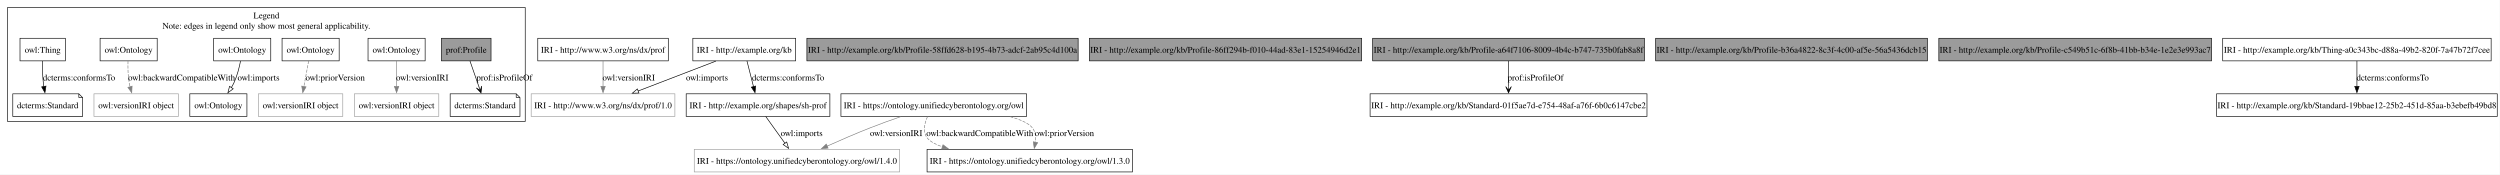
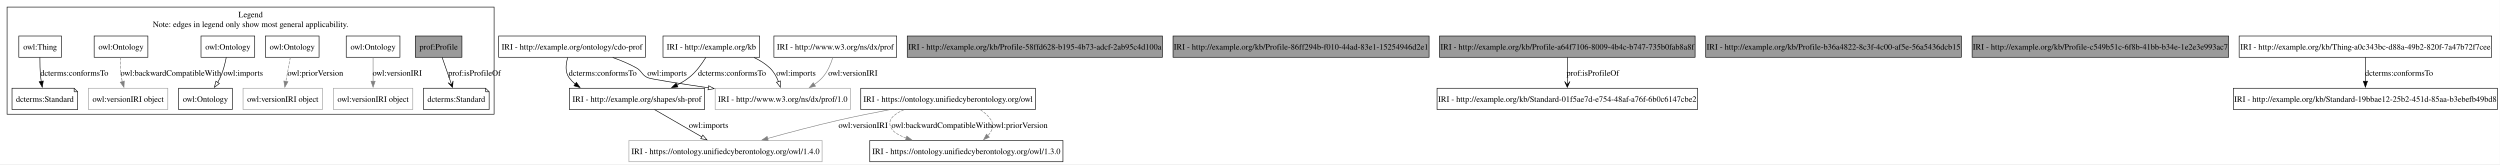
- <svg xmlns="http://www.w3.org/2000/svg" width="3984pt" height="278pt" viewBox="0.00 0.00 3984.00 278.00">
+ <svg xmlns="http://www.w3.org/2000/svg" width="4235pt" height="278pt" viewBox="0.00 0.00 4235.00 278.00">
  <g id="graph0" class="graph" transform="scale(1 1) rotate(0) translate(4 274)">
-     <polygon fill="white" stroke="none" points="-4,4 -4,-274 3979.62,-274 3979.62,4 -4,4" />
+     <polygon fill="white" stroke="none" points="-4,4 -4,-274 4230.62,-274 4230.62,4 -4,4" />
    <g id="clust1" class="cluster">
      <polygon fill="none" stroke="black" points="8,-80.5 8,-262 833,-262 833,-80.5 8,-80.5" />
      <text xml:space="preserve" text-anchor="middle" x="420.5" y="-244.7" font-family="Times,serif" font-size="14.00">Legend</text>
      <text xml:space="preserve" text-anchor="middle" x="420.5" y="-228.2" font-family="Times,serif" font-size="14.00">Note: edges in legend only show most general applicability.</text>
    </g>
    <g id="node1" class="node">
      <polygon fill="none" stroke="black" points="100.12,-213 27.88,-213 27.88,-177 100.12,-177 100.12,-213" />
      <text xml:space="preserve" text-anchor="middle" x="64" y="-189.95" font-family="Times,serif" font-size="14.00">owl:Thing</text>
    </g>
    <g id="node2" class="node">
      <polygon fill="none" stroke="black" points="121.62,-124.5 16.38,-124.5 16.38,-88.5 127.62,-88.5 127.62,-118.5 121.62,-124.5" />
      <polyline fill="none" stroke="black" points="121.62,-124.5 121.62,-118.5" />
      <polyline fill="none" stroke="black" points="127.62,-118.5 121.62,-118.5" />
      <text xml:space="preserve" text-anchor="middle" x="72" y="-101.45" font-family="Times,serif" font-size="14.00">dcterms:Standard</text>
    </g>
    <g id="edge1" class="edge">
      <path fill="none" stroke="black" d="M63.57,-176.78C63.51,-166.75 63.76,-153.88 65,-142.5 65.23,-140.42 65.52,-138.28 65.85,-136.13" />
      <polygon fill="black" stroke="black" points="69.28,-136.81 67.62,-126.34 62.39,-135.55 69.28,-136.81" />
      <text xml:space="preserve" text-anchor="middle" x="122" y="-145.7" font-family="Times,serif" font-size="14.00">dcterms:conformsTo</text>
    </g>
    <g id="node3" class="node">
      <polygon fill="none" stroke="black" points="246.5,-213 155.5,-213 155.5,-177 246.5,-177 246.5,-213" />
      <text xml:space="preserve" text-anchor="middle" x="201" y="-189.95" font-family="Times,serif" font-size="14.00">owl:Ontology</text>
    </g>
    <g id="node4" class="node">
      <polygon fill="none" stroke="#9b9b9b" points="280.25,-124.5 145.75,-124.5 145.75,-88.5 280.25,-88.5 280.25,-124.5" />
      <text xml:space="preserve" text-anchor="middle" x="213" y="-101.45" font-family="Times,serif" font-size="14.00">owl:versionIRI object</text>
    </g>
    <g id="edge2" class="edge">
      <path fill="none" stroke="gray" stroke-dasharray="5,2" d="M199.98,-176.72C199.71,-166.67 199.9,-153.79 201.75,-142.5 202.11,-140.28 202.59,-138.01 203.14,-135.74" />
      <polygon fill="gray" stroke="gray" points="206.5,-136.73 205.93,-126.15 199.78,-134.78 206.5,-136.73" />
      <text xml:space="preserve" text-anchor="middle" x="285.38" y="-145.7" font-family="Times,serif" font-size="14.00">owl:backwardCompatibleWith</text>
    </g>
    <g id="node5" class="node">
      <polygon fill="none" stroke="black" points="427.5,-213 336.5,-213 336.5,-177 427.5,-177 427.5,-213" />
      <text xml:space="preserve" text-anchor="middle" x="382" y="-189.95" font-family="Times,serif" font-size="14.00">owl:Ontology</text>
    </g>
    <g id="node6" class="node">
      <polygon fill="none" stroke="black" points="389.5,-124.5 298.5,-124.5 298.5,-88.5 389.5,-88.5 389.5,-124.5" />
      <text xml:space="preserve" text-anchor="middle" x="344" y="-101.45" font-family="Times,serif" font-size="14.00">owl:Ontology</text>
    </g>
    <g id="edge3" class="edge">
      <path fill="none" stroke="black" d="M379.31,-176.76C377.31,-166.49 374.04,-153.38 369,-142.5 367.72,-139.74 366.21,-136.97 364.59,-134.26" />
      <polygon fill="none" stroke="black" points="367.63,-132.52 359.18,-126.13 361.8,-136.4 367.63,-132.52" />
      <text xml:space="preserve" text-anchor="middle" x="408.01" y="-145.7" font-family="Times,serif" font-size="14.00">owl:imports</text>
    </g>
    <g id="node7" class="node">
      <polygon fill="none" stroke="black" points="536.5,-213 445.5,-213 445.5,-177 536.5,-177 536.5,-213" />
      <text xml:space="preserve" text-anchor="middle" x="491" y="-189.95" font-family="Times,serif" font-size="14.00">owl:Ontology</text>
    </g>
    <g id="node8" class="node">
      <polygon fill="none" stroke="#9b9b9b" points="542.25,-124.5 407.75,-124.5 407.75,-88.5 542.25,-88.5 542.25,-124.5" />
      <text xml:space="preserve" text-anchor="middle" x="475" y="-101.45" font-family="Times,serif" font-size="14.00">owl:versionIRI object</text>
    </g>
    <g id="edge4" class="edge">
      <path fill="none" stroke="gray" stroke-dasharray="5,2" d="M487.84,-176.91C485.68,-165.26 482.78,-149.55 480.28,-136.02" />
      <polygon fill="gray" stroke="gray" points="483.75,-135.54 478.48,-126.34 476.86,-136.81 483.75,-135.54" />
      <text xml:space="preserve" text-anchor="middle" x="530.18" y="-145.7" font-family="Times,serif" font-size="14.00">owl:priorVersion</text>
    </g>
    <g id="node9" class="node">
      <polygon fill="none" stroke="black" points="673.5,-213 582.5,-213 582.5,-177 673.5,-177 673.5,-213" />
      <text xml:space="preserve" text-anchor="middle" x="628" y="-189.95" font-family="Times,serif" font-size="14.00">owl:Ontology</text>
    </g>
    <g id="node10" class="node">
      <polygon fill="none" stroke="#9b9b9b" points="695.25,-124.5 560.75,-124.5 560.75,-88.5 695.25,-88.5 695.25,-124.5" />
      <text xml:space="preserve" text-anchor="middle" x="628" y="-101.45" font-family="Times,serif" font-size="14.00">owl:versionIRI object</text>
    </g>
    <g id="edge5" class="edge">
      <path fill="none" stroke="gray" d="M628,-176.91C628,-165.26 628,-149.55 628,-136.02" />
      <polygon fill="gray" stroke="gray" points="631.5,-136.36 628,-126.36 624.5,-136.36 631.5,-136.36" />
      <text xml:space="preserve" text-anchor="middle" x="668.88" y="-145.7" font-family="Times,serif" font-size="14.00">owl:versionIRI</text>
    </g>
    <g id="node11" class="node">
      <polygon fill="#9b9b9b" stroke="black" points="778.5,-213 699.5,-213 699.5,-177 778.5,-177 778.5,-213" />
      <text xml:space="preserve" text-anchor="middle" x="739" y="-189.95" font-family="Times,serif" font-size="14.00">prof:Profile</text>
    </g>
    <g id="node12" class="node">
      <polygon fill="none" stroke="black" points="818.62,-124.5 713.38,-124.5 713.38,-88.5 824.62,-88.5 824.62,-118.5 818.62,-124.5" />
      <polyline fill="none" stroke="black" points="818.62,-124.5 818.62,-118.5" />
      <polyline fill="none" stroke="black" points="824.62,-118.5 818.62,-118.5" />
      <text xml:space="preserve" text-anchor="middle" x="769" y="-101.45" font-family="Times,serif" font-size="14.00">dcterms:Standard</text>
    </g>
    <g id="edge6" class="edge">
      <path fill="none" stroke="black" d="M744.93,-176.91C749.05,-165.02 754.64,-148.91 759.39,-135.2" />
      <polygon fill="black" stroke="black" points="762.58,-126 763.56,-136.92 761.34,-129.57 759.31,-135.45 759.31,-135.45 759.31,-135.45 761.34,-129.57 755.05,-133.97 762.58,-126" />
      <text xml:space="preserve" text-anchor="middle" x="799.81" y="-145.7" font-family="Times,serif" font-size="14.00">prof:isProfileOf</text>
    </g>
    <g id="node13" class="node">
-       <polygon fill="none" stroke="#9b9b9b" points="1071.5,-124.5 842.5,-124.5 842.5,-88.5 1071.5,-88.5 1071.5,-124.5" />
-       <text xml:space="preserve" text-anchor="middle" x="957" y="-101.45" font-family="Times,serif" font-size="14.00">IRI - http://www.w3.org/ns/dx/prof/1.0</text>
+       <polygon fill="none" stroke="#9b9b9b" points="1436.5,-124.5 1207.5,-124.5 1207.5,-88.5 1436.5,-88.5 1436.5,-124.5" />
+       <text xml:space="preserve" text-anchor="middle" x="1322" y="-101.45" font-family="Times,serif" font-size="14.00">IRI - http://www.w3.org/ns/dx/prof/1.0</text>
    </g>
    <g id="node14" class="node">
-       <polygon fill="none" stroke="#9b9b9b" points="1429.62,-36 1102.38,-36 1102.38,0 1429.62,0 1429.62,-36" />
-       <text xml:space="preserve" text-anchor="middle" x="1266" y="-12.95" font-family="Times,serif" font-size="14.00">IRI - https://ontology.unifiedcyberontology.org/owl/1.4.0</text>
+       <polygon fill="none" stroke="#9b9b9b" points="1388.62,-36 1061.38,-36 1061.38,0 1388.62,0 1388.62,-36" />
+       <text xml:space="preserve" text-anchor="middle" x="1225" y="-12.95" font-family="Times,serif" font-size="14.00">IRI - https://ontology.unifiedcyberontology.org/owl/1.4.0</text>
    </g>
    <g id="node15" class="node">
-       <polygon fill="#9b9b9b" stroke="black" points="1714.12,-213 1281.88,-213 1281.88,-177 1714.12,-177 1714.12,-213" />
-       <text xml:space="preserve" text-anchor="middle" x="1498" y="-189.95" font-family="Times,serif" font-size="14.00">IRI - http://example.org/kb/Profile-58ffd628-b195-4b73-adcf-2ab95c4d100a</text>
+       <polygon fill="#9b9b9b" stroke="black" points="1965.12,-213 1532.88,-213 1532.88,-177 1965.12,-177 1965.12,-213" />
+       <text xml:space="preserve" text-anchor="middle" x="1749" y="-189.95" font-family="Times,serif" font-size="14.00">IRI - http://example.org/kb/Profile-58ffd628-b195-4b73-adcf-2ab95c4d100a</text>
    </g>
    <g id="node16" class="node">
-       <polygon fill="#9b9b9b" stroke="black" points="2165.88,-213 1732.12,-213 1732.12,-177 2165.88,-177 2165.88,-213" />
-       <text xml:space="preserve" text-anchor="middle" x="1949" y="-189.95" font-family="Times,serif" font-size="14.00">IRI - http://example.org/kb/Profile-86ff294b-f010-44ad-83e1-15254946d2e1</text>
+       <polygon fill="#9b9b9b" stroke="black" points="2416.88,-213 1983.12,-213 1983.12,-177 2416.88,-177 2416.88,-213" />
+       <text xml:space="preserve" text-anchor="middle" x="2200" y="-189.95" font-family="Times,serif" font-size="14.00">IRI - http://example.org/kb/Profile-86ff294b-f010-44ad-83e1-15254946d2e1</text>
    </g>
    <g id="node17" class="node">
-       <polygon fill="#9b9b9b" stroke="black" points="2616.5,-213 2183.5,-213 2183.5,-177 2616.5,-177 2616.5,-213" />
-       <text xml:space="preserve" text-anchor="middle" x="2400" y="-189.95" font-family="Times,serif" font-size="14.00">IRI - http://example.org/kb/Profile-a64f7106-8009-4b4c-b747-735b0fab8a8f</text>
+       <polygon fill="#9b9b9b" stroke="black" points="2867.5,-213 2434.5,-213 2434.5,-177 2867.5,-177 2867.5,-213" />
+       <text xml:space="preserve" text-anchor="middle" x="2651" y="-189.95" font-family="Times,serif" font-size="14.00">IRI - http://example.org/kb/Profile-a64f7106-8009-4b4c-b747-735b0fab8a8f</text>
+     </g>
+     <g id="node28" class="node">
+       <polygon fill="none" stroke="black" points="2871.62,-124.5 2430.38,-124.5 2430.38,-88.5 2871.62,-88.5 2871.62,-124.5" />
+       <text xml:space="preserve" text-anchor="middle" x="2651" y="-101.45" font-family="Times,serif" font-size="14.00">IRI - http://example.org/kb/Standard-01f5ae7d-e754-48af-a76f-6b0c6147cbe2</text>
+     </g>
+     <g id="edge17" class="edge">
+       <path fill="none" stroke="black" d="M2651,-176.91C2651,-165.26 2651,-149.55 2651,-136.02" />
+       <polygon fill="black" stroke="black" points="2651,-126.07 2655.5,-136.07 2651,-129.85 2651,-136.07 2651,-136.07 2651,-136.07 2651,-129.85 2646.5,-136.07 2651,-126.07" />
+       <text xml:space="preserve" text-anchor="middle" x="2694.12" y="-145.7" font-family="Times,serif" font-size="14.00">prof:isProfileOf</text>
+     </g>
+     <g id="node18" class="node">
+       <polygon fill="#9b9b9b" stroke="black" points="3318.5,-213 2885.5,-213 2885.5,-177 3318.5,-177 3318.5,-213" />
+       <text xml:space="preserve" text-anchor="middle" x="3102" y="-189.95" font-family="Times,serif" font-size="14.00">IRI - http://example.org/kb/Profile-b36a4822-8c3f-4c00-af5e-56a5436dcb15</text>
+     </g>
+     <g id="node19" class="node">
+       <polygon fill="#9b9b9b" stroke="black" points="3771.25,-213 3336.75,-213 3336.75,-177 3771.25,-177 3771.25,-213" />
+       <text xml:space="preserve" text-anchor="middle" x="3554" y="-189.95" font-family="Times,serif" font-size="14.00">IRI - http://example.org/kb/Profile-c549b51c-6f8b-41bb-b34e-1e2e3e993ac7</text>
+     </g>
+     <g id="node20" class="node">
+       <polygon fill="none" stroke="black" points="1089.25,-213 840.75,-213 840.75,-177 1089.25,-177 1089.25,-213" />
+       <text xml:space="preserve" text-anchor="middle" x="965" y="-189.95" font-family="Times,serif" font-size="14.00">IRI - http://example.org/ontology/cdo-prof</text>
+     </g>
+     <g id="edge11" class="edge">
+       <path fill="none" stroke="black" d="M1033.95,-176.53C1047.65,-171.78 1061.62,-165.97 1074,-159 1083.75,-153.51 1082.85,-147.2 1093,-142.5 1098.29,-140.05 1145.8,-132.64 1196.18,-125.26" />
+       <polygon fill="none" stroke="black" points="1196.41,-128.76 1205.8,-123.86 1195.4,-121.83 1196.41,-128.76" />
+       <text xml:space="preserve" text-anchor="middle" x="1126" y="-145.7" font-family="Times,serif" font-size="14.00">owl:imports</text>
+     </g>
+     <g id="node22" class="node">
+       <polygon fill="none" stroke="black" points="1189.5,-124.5 960.5,-124.5 960.5,-88.5 1189.5,-88.5 1189.5,-124.5" />
+       <text xml:space="preserve" text-anchor="middle" x="1075" y="-101.45" font-family="Times,serif" font-size="14.00">IRI - http://example.org/shapes/sh-prof</text>
+     </g>
+     <g id="edge7" class="edge">
+       <path fill="none" stroke="black" d="M957.79,-176.65C954.54,-165.83 952.83,-152.17 960,-142.5 963.09,-138.33 966.66,-134.64 970.6,-131.38" />
+       <polygon fill="black" stroke="black" points="972.37,-134.41 978.5,-125.77 968.32,-128.7 972.37,-134.41" />
+       <text xml:space="preserve" text-anchor="middle" x="1017" y="-145.7" font-family="Times,serif" font-size="14.00">dcterms:conformsTo</text>
+     </g>
+     <g id="node21" class="node">
+       <polygon fill="none" stroke="black" points="1515,-213 1307,-213 1307,-177 1515,-177 1515,-213" />
+       <text xml:space="preserve" text-anchor="middle" x="1411" y="-189.95" font-family="Times,serif" font-size="14.00">IRI - http://www.w3.org/ns/dx/prof</text>
+     </g>
+     <g id="edge15" class="edge">
+       <path fill="none" stroke="gray" d="M1406.8,-176.57C1403.46,-165.73 1397.85,-152.06 1389,-142.5 1385.04,-138.21 1380.43,-134.36 1375.51,-130.92" />
+       <polygon fill="gray" stroke="gray" points="1377.4,-127.97 1367.07,-125.61 1373.67,-133.9 1377.4,-127.97" />
+       <text xml:space="preserve" text-anchor="middle" x="1440.78" y="-145.7" font-family="Times,serif" font-size="14.00">owl:versionIRI</text>
+     </g>
+     <g id="edge13" class="edge">
+       <path fill="none" stroke="black" d="M1104.99,-88.2C1127.91,-74.99 1159.73,-56.64 1184.84,-42.16" />
+       <polygon fill="none" stroke="black" points="1186.58,-45.2 1193.49,-37.17 1183.08,-39.13 1186.58,-45.2" />
+       <text xml:space="preserve" text-anchor="middle" x="1196.44" y="-57.2" font-family="Times,serif" font-size="14.00">owl:imports</text>
+     </g>
+     <g id="node23" class="node">
+       <polygon fill="none" stroke="black" points="1749.88,-124.5 1454.12,-124.5 1454.12,-88.5 1749.88,-88.5 1749.88,-124.5" />
+       <text xml:space="preserve" text-anchor="middle" x="1602" y="-101.45" font-family="Times,serif" font-size="14.00">IRI - https://ontology.unifiedcyberontology.org/owl</text>
+     </g>
+     <g id="edge16" class="edge">
+       <path fill="none" stroke="gray" d="M1502.48,-88.05C1474.8,-82.82 1444.78,-76.79 1417.25,-70.5 1376.95,-61.3 1332.34,-49.45 1296.24,-39.44" />
+       <polygon fill="gray" stroke="gray" points="1297.35,-36.12 1286.78,-36.8 1295.47,-42.86 1297.35,-36.12" />
+       <text xml:space="preserve" text-anchor="middle" x="1458.12" y="-57.2" font-family="Times,serif" font-size="14.00">owl:versionIRI</text>
    </g>
    <g id="node27" class="node">
-       <polygon fill="none" stroke="black" points="2620.62,-124.5 2179.38,-124.5 2179.38,-88.5 2620.62,-88.5 2620.62,-124.5" />
-       <text xml:space="preserve" text-anchor="middle" x="2400" y="-101.45" font-family="Times,serif" font-size="14.00">IRI - http://example.org/kb/Standard-01f5ae7d-e754-48af-a76f-6b0c6147cbe2</text>
-     </g>
-     <g id="edge15" class="edge">
-       <path fill="none" stroke="black" d="M2400,-176.91C2400,-165.26 2400,-149.55 2400,-136.02" />
-       <polygon fill="black" stroke="black" points="2400,-126.07 2404.5,-136.07 2400,-129.85 2400,-136.07 2400,-136.07 2400,-136.07 2400,-129.85 2395.5,-136.07 2400,-126.07" />
-       <text xml:space="preserve" text-anchor="middle" x="2443.12" y="-145.7" font-family="Times,serif" font-size="14.00">prof:isProfileOf</text>
-     </g>
-     <g id="node18" class="node">
-       <polygon fill="#9b9b9b" stroke="black" points="3067.5,-213 2634.5,-213 2634.5,-177 3067.5,-177 3067.5,-213" />
-       <text xml:space="preserve" text-anchor="middle" x="2851" y="-189.95" font-family="Times,serif" font-size="14.00">IRI - http://example.org/kb/Profile-b36a4822-8c3f-4c00-af5e-56a5436dcb15</text>
-     </g>
-     <g id="node19" class="node">
-       <polygon fill="#9b9b9b" stroke="black" points="3520.25,-213 3085.75,-213 3085.75,-177 3520.25,-177 3520.25,-213" />
-       <text xml:space="preserve" text-anchor="middle" x="3303" y="-189.95" font-family="Times,serif" font-size="14.00">IRI - http://example.org/kb/Profile-c549b51c-6f8b-41bb-b34e-1e2e3e993ac7</text>
-     </g>
-     <g id="node20" class="node">
-       <polygon fill="none" stroke="black" points="1061,-213 853,-213 853,-177 1061,-177 1061,-213" />
-       <text xml:space="preserve" text-anchor="middle" x="957" y="-189.95" font-family="Times,serif" font-size="14.00">IRI - http://www.w3.org/ns/dx/prof</text>
-     </g>
-     <g id="edge13" class="edge">
-       <path fill="none" stroke="gray" d="M957,-176.91C957,-165.26 957,-149.55 957,-136.02" />
-       <polygon fill="gray" stroke="gray" points="960.5,-136.36 957,-126.36 953.5,-136.36 960.5,-136.36" />
-       <text xml:space="preserve" text-anchor="middle" x="997.88" y="-145.7" font-family="Times,serif" font-size="14.00">owl:versionIRI</text>
-     </g>
-     <g id="node21" class="node">
-       <polygon fill="none" stroke="black" points="1318.5,-124.5 1089.5,-124.5 1089.5,-88.5 1318.5,-88.5 1318.5,-124.5" />
-       <text xml:space="preserve" text-anchor="middle" x="1204" y="-101.45" font-family="Times,serif" font-size="14.00">IRI - http://example.org/shapes/sh-prof</text>
+       <polygon fill="none" stroke="black" points="1796.62,-36 1469.38,-36 1469.38,0 1796.62,0 1796.62,-36" />
+       <text xml:space="preserve" text-anchor="middle" x="1633" y="-12.95" font-family="Times,serif" font-size="14.00">IRI - https://ontology.unifiedcyberontology.org/owl/1.3.0</text>
    </g>
    <g id="edge10" class="edge">
-       <path fill="none" stroke="black" d="M1216.25,-88.41C1225.02,-76.17 1237.01,-59.45 1247.02,-45.49" />
-       <polygon fill="none" stroke="black" points="1249.7,-47.75 1252.68,-37.58 1244.01,-43.67 1249.7,-47.75" />
-       <text xml:space="preserve" text-anchor="middle" x="1273.55" y="-57.2" font-family="Times,serif" font-size="14.00">owl:imports</text>
-     </g>
-     <g id="node22" class="node">
-       <polygon fill="none" stroke="black" points="1631.88,-124.5 1336.12,-124.5 1336.12,-88.5 1631.88,-88.5 1631.88,-124.5" />
-       <text xml:space="preserve" text-anchor="middle" x="1484" y="-101.45" font-family="Times,serif" font-size="14.00">IRI - https://ontology.unifiedcyberontology.org/owl</text>
+       <path fill="none" stroke="gray" stroke-dasharray="5,2" d="M1527.38,-88.1C1508.51,-80.07 1496.42,-68.93 1507.75,-54 1511.72,-48.77 1520.36,-44.11 1531.33,-40.02" />
+       <polygon fill="gray" stroke="gray" points="1532.2,-43.42 1540.57,-36.92 1529.98,-36.79 1532.2,-43.42" />
+       <text xml:space="preserve" text-anchor="middle" x="1591.38" y="-57.2" font-family="Times,serif" font-size="14.00">owl:backwardCompatibleWith</text>
    </g>
    <g id="edge14" class="edge">
-       <path fill="none" stroke="gray" d="M1431.16,-88.03C1415.63,-82.66 1398.68,-76.56 1383.25,-70.5 1360.23,-61.46 1335.09,-50.56 1314.01,-41.12" />
-       <polygon fill="gray" stroke="gray" points="1315.63,-38.01 1305.08,-37.09 1312.76,-44.39 1315.63,-38.01" />
-       <text xml:space="preserve" text-anchor="middle" x="1424.12" y="-57.2" font-family="Times,serif" font-size="14.00">owl:versionIRI</text>
+       <path fill="none" stroke="gray" stroke-dasharray="5,2" d="M1656.59,-88.14C1663.9,-83.54 1670.43,-77.76 1675,-70.5 1680.72,-61.42 1676.74,-52.14 1669.35,-44" />
+       <polygon fill="gray" stroke="gray" points="1671.88,-41.58 1662.17,-37.33 1667.11,-46.7 1671.88,-41.58" />
+       <text xml:space="preserve" text-anchor="middle" x="1723.47" y="-57.2" font-family="Times,serif" font-size="14.00">owl:priorVersion</text>
+     </g>
+     <g id="node24" class="node">
+       <polygon fill="none" stroke="black" points="1282.88,-213 1119.12,-213 1119.12,-177 1282.88,-177 1282.88,-213" />
+       <text xml:space="preserve" text-anchor="middle" x="1201" y="-189.95" font-family="Times,serif" font-size="14.00">IRI - http://example.org/kb</text>
+     </g>
+     <g id="edge12" class="edge">
+       <path fill="none" stroke="black" d="M1273.22,-176.56C1282.99,-171.99 1292.29,-166.23 1300,-159 1306.71,-152.71 1311.46,-144.04 1314.79,-135.61" />
+       <polygon fill="none" stroke="black" points="1318.04,-136.9 1317.91,-126.31 1311.41,-134.68 1318.04,-136.9" />
+       <text xml:space="preserve" text-anchor="middle" x="1344.44" y="-145.7" font-family="Times,serif" font-size="14.00">owl:imports</text>
+     </g>
+     <g id="edge8" class="edge">
+       <path fill="none" stroke="black" d="M1191.67,-176.74C1184.94,-165.69 1174.97,-151.73 1163,-142.5 1156.73,-137.67 1149.71,-133.42 1142.44,-129.7" />
+       <polygon fill="black" stroke="black" points="1144.33,-126.72 1133.79,-125.6 1141.33,-133.04 1144.33,-126.72" />
+       <text xml:space="preserve" text-anchor="middle" x="1235.99" y="-145.7" font-family="Times,serif" font-size="14.00">dcterms:conformsTo</text>
+     </g>
+     <g id="node25" class="node">
+       <polygon fill="none" stroke="black" points="4216.88,-213 3789.12,-213 3789.12,-177 4216.88,-177 4216.88,-213" />
+       <text xml:space="preserve" text-anchor="middle" x="4003" y="-189.95" font-family="Times,serif" font-size="14.00">IRI - http://example.org/kb/Thing-a0c343bc-d88a-49b2-820f-7a47b72f7cee</text>
    </g>
    <g id="node26" class="node">
-       <polygon fill="none" stroke="black" points="1800.62,-36 1473.38,-36 1473.38,0 1800.62,0 1800.62,-36" />
-       <text xml:space="preserve" text-anchor="middle" x="1637" y="-12.95" font-family="Times,serif" font-size="14.00">IRI - https://ontology.unifiedcyberontology.org/owl/1.3.0</text>
+       <polygon fill="none" stroke="black" points="4226.62,-124.5 3779.38,-124.5 3779.38,-88.5 4226.62,-88.5 4226.62,-124.5" />
+       <text xml:space="preserve" text-anchor="middle" x="4003" y="-101.45" font-family="Times,serif" font-size="14.00">IRI - http://example.org/kb/Standard-19bbae12-25b2-451d-85aa-b3ebefb49bd8</text>
    </g>
    <g id="edge9" class="edge">
-       <path fill="none" stroke="gray" stroke-dasharray="5,2" d="M1474,-88.03C1469.24,-77.17 1466.07,-63.5 1473.75,-54 1478.18,-48.52 1486.81,-43.86 1497.9,-39.9" />
-       <polygon fill="gray" stroke="gray" points="1498.8,-43.29 1507.27,-36.93 1496.68,-36.62 1498.8,-43.29" />
-       <text xml:space="preserve" text-anchor="middle" x="1557.38" y="-57.2" font-family="Times,serif" font-size="14.00">owl:backwardCompatibleWith</text>
-     </g>
-     <g id="edge12" class="edge">
-       <path fill="none" stroke="gray" stroke-dasharray="5,2" d="M1605.92,-88.06C1622.21,-83.41 1635.28,-77.64 1641,-70.5 1646.18,-64.03 1647.1,-55.52 1646.16,-47.28" />
-       <polygon fill="gray" stroke="gray" points="1649.6,-46.63 1644.15,-37.55 1642.75,-48.05 1649.6,-46.63" />
-       <text xml:space="preserve" text-anchor="middle" x="1692.21" y="-57.2" font-family="Times,serif" font-size="14.00">owl:priorVersion</text>
-     </g>
-     <g id="node23" class="node">
-       <polygon fill="none" stroke="black" points="1263.88,-213 1100.12,-213 1100.12,-177 1263.88,-177 1263.88,-213" />
-       <text xml:space="preserve" text-anchor="middle" x="1182" y="-189.95" font-family="Times,serif" font-size="14.00">IRI - http://example.org/kb</text>
-     </g>
-     <g id="edge11" class="edge">
-       <path fill="none" stroke="black" d="M1136.74,-176.6C1100.96,-162.85 1050.86,-143.58 1012.63,-128.89" />
-       <polygon fill="none" stroke="black" points="1014.19,-125.74 1003.6,-125.42 1011.68,-132.27 1014.19,-125.74" />
-       <text xml:space="preserve" text-anchor="middle" x="1122.65" y="-145.7" font-family="Times,serif" font-size="14.00">owl:imports</text>
-     </g>
-     <g id="edge7" class="edge">
-       <path fill="none" stroke="black" d="M1186.35,-176.91C1189.34,-165.14 1193.39,-149.23 1196.85,-135.61" />
-       <polygon fill="black" stroke="black" points="1200.14,-136.87 1199.21,-126.32 1193.36,-135.15 1200.14,-136.87" />
-       <text xml:space="preserve" text-anchor="middle" x="1251.97" y="-145.7" font-family="Times,serif" font-size="14.00">dcterms:conformsTo</text>
-     </g>
-     <g id="node24" class="node">
-       <polygon fill="none" stroke="black" points="3965.88,-213 3538.12,-213 3538.12,-177 3965.88,-177 3965.88,-213" />
-       <text xml:space="preserve" text-anchor="middle" x="3752" y="-189.95" font-family="Times,serif" font-size="14.00">IRI - http://example.org/kb/Thing-a0c343bc-d88a-49b2-820f-7a47b72f7cee</text>
-     </g>
-     <g id="node25" class="node">
-       <polygon fill="none" stroke="black" points="3975.62,-124.5 3528.38,-124.5 3528.38,-88.5 3975.62,-88.5 3975.62,-124.5" />
-       <text xml:space="preserve" text-anchor="middle" x="3752" y="-101.45" font-family="Times,serif" font-size="14.00">IRI - http://example.org/kb/Standard-19bbae12-25b2-451d-85aa-b3ebefb49bd8</text>
-     </g>
-     <g id="edge8" class="edge">
-       <path fill="none" stroke="black" d="M3752,-176.91C3752,-165.26 3752,-149.55 3752,-136.02" />
-       <polygon fill="black" stroke="black" points="3755.5,-136.36 3752,-126.36 3748.5,-136.36 3755.5,-136.36" />
-       <text xml:space="preserve" text-anchor="middle" x="3809" y="-145.7" font-family="Times,serif" font-size="14.00">dcterms:conformsTo</text>
+       <path fill="none" stroke="black" d="M4003,-176.91C4003,-165.26 4003,-149.55 4003,-136.02" />
+       <polygon fill="black" stroke="black" points="4006.5,-136.36 4003,-126.36 3999.5,-136.36 4006.5,-136.36" />
+       <text xml:space="preserve" text-anchor="middle" x="4060" y="-145.7" font-family="Times,serif" font-size="14.00">dcterms:conformsTo</text>
    </g>
  </g>
</svg>
